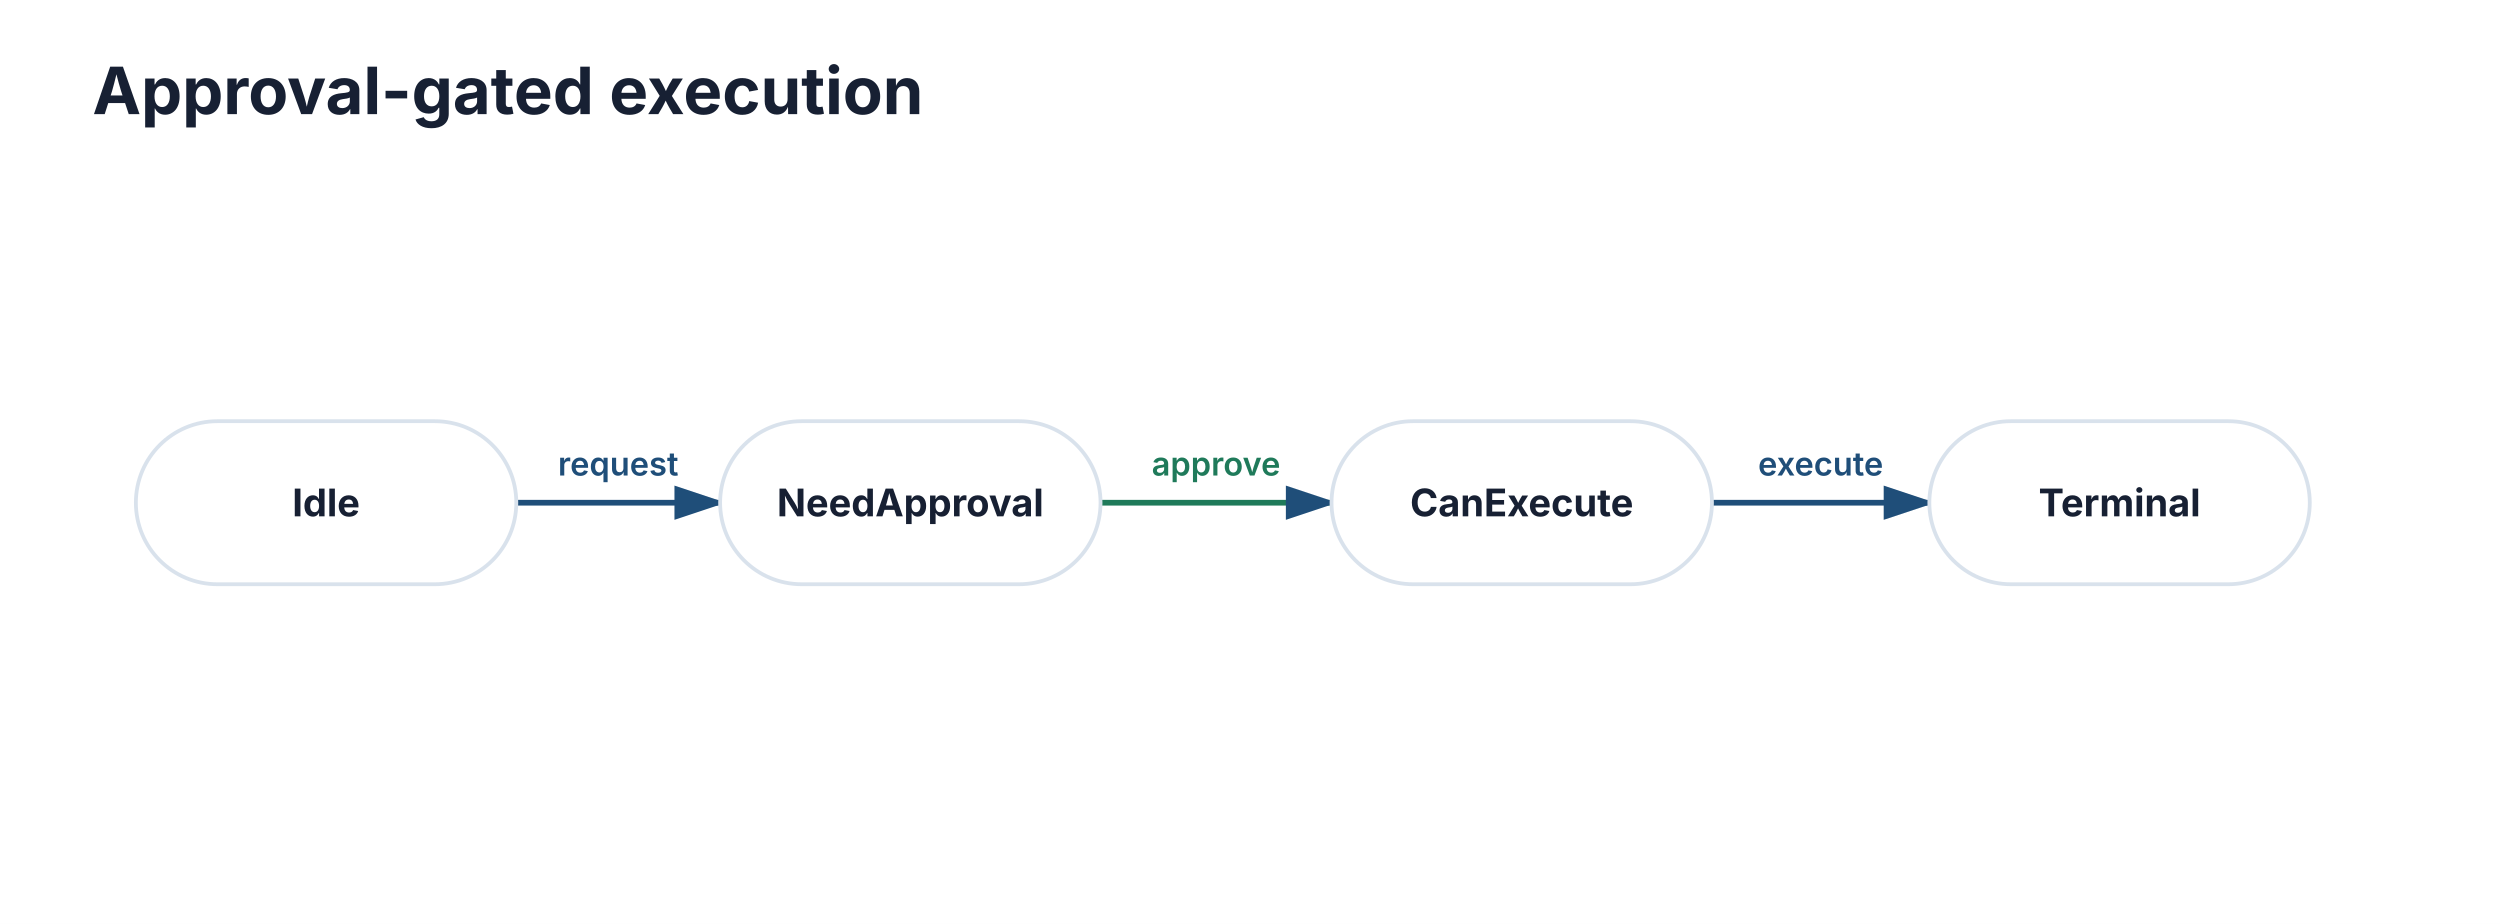
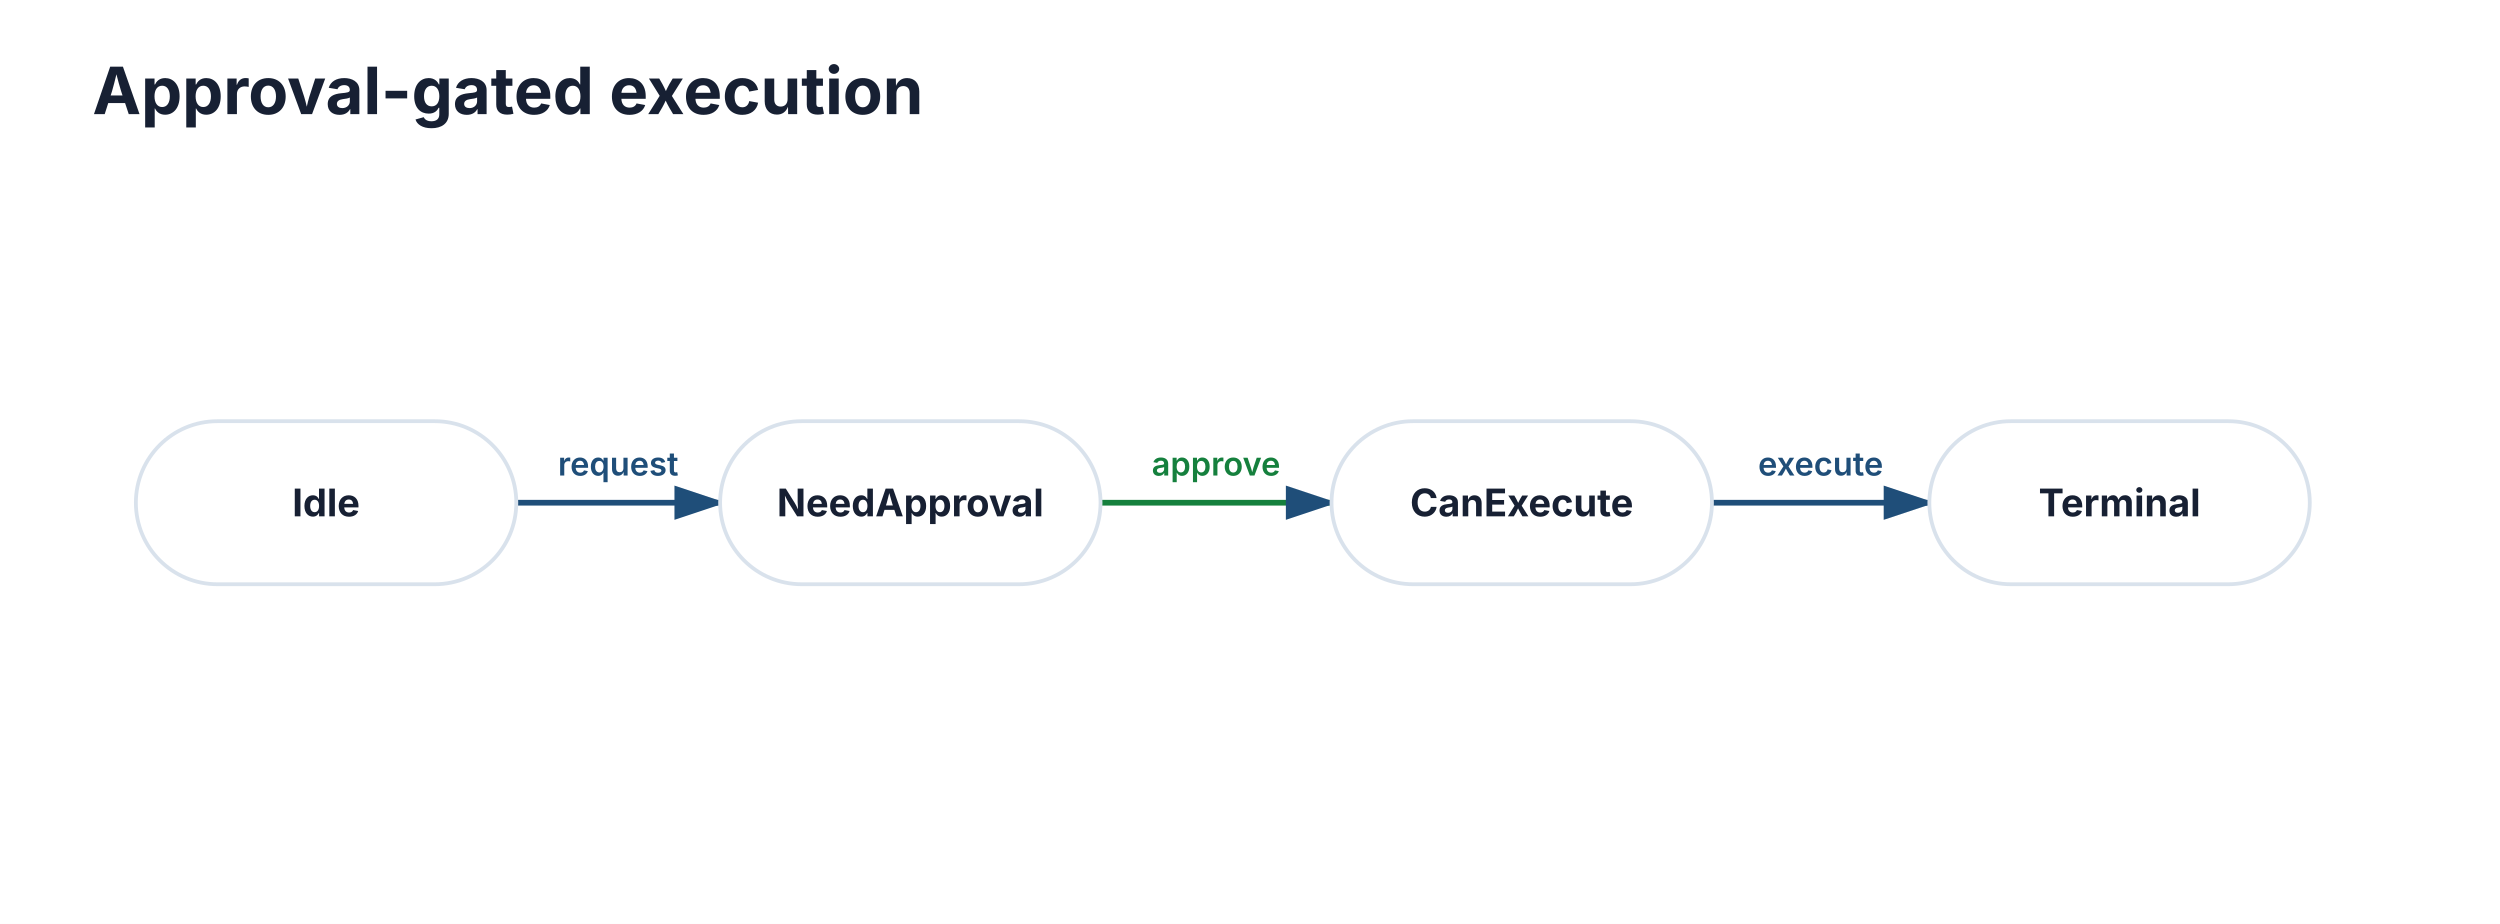
- <svg xmlns="http://www.w3.org/2000/svg" width="920" height="340" viewBox="0 0 920 340" role="img">
+ <svg xmlns="http://www.w3.org/2000/svg" width="920" height="340" viewBox="0 0 920 340" role="img" aria-labelledby="approval-fsm-title">
  <rect width="920" height="340" fill="white" />
  <text x="34.0" y="42.0" font-family="Inter, Segoe UI, Arial, sans-serif" font-size="24" font-weight="700" fill="#172033" text-anchor="start">Approval-gated execution</text>
  <marker id="arrow" markerWidth="10" markerHeight="10" refX="8" refY="3" orient="auto" markerUnits="strokeWidth">
    <path d="M0,0 L0,6 L9,3 z" fill="#1f4e79" />
  </marker>
  <line x1="190.0" y1="185.0" x2="265.0" y2="185.0" stroke="#1f4e79" stroke-width="2.1" marker-end="url(#arrow)" />
  <text x="227.5" y="175.0" font-family="Inter, Segoe UI, Arial, sans-serif" font-size="12" font-weight="600" fill="#1f4e79" text-anchor="middle">request</text>
  <marker id="arrow" markerWidth="10" markerHeight="10" refX="8" refY="3" orient="auto" markerUnits="strokeWidth">
-     <path d="M0,0 L0,6 L9,3 z" fill="#1f7a5a" />
+     <path d="M0,0 L0,6 L9,3 z" fill="#15803d" />
  </marker>
-   <line x1="405.0" y1="185.0" x2="490.0" y2="185.0" stroke="#1f7a5a" stroke-width="2.1" marker-end="url(#arrow)" />
-   <text x="447.5" y="175.0" font-family="Inter, Segoe UI, Arial, sans-serif" font-size="12" font-weight="600" fill="#1f7a5a" text-anchor="middle">approve</text>
+   <line x1="405.0" y1="185.0" x2="490.0" y2="185.0" stroke="#15803d" stroke-width="2.1" marker-end="url(#arrow)" />
+   <text x="447.5" y="175.0" font-family="Inter, Segoe UI, Arial, sans-serif" font-size="12" font-weight="600" fill="#15803d" text-anchor="middle">approve</text>
  <marker id="arrow" markerWidth="10" markerHeight="10" refX="8" refY="3" orient="auto" markerUnits="strokeWidth">
    <path d="M0,0 L0,6 L9,3 z" fill="#1f4e79" />
  </marker>
  <line x1="630.0" y1="185.0" x2="710.0" y2="185.0" stroke="#1f4e79" stroke-width="2.1" marker-end="url(#arrow)" />
  <text x="670.0" y="175.0" font-family="Inter, Segoe UI, Arial, sans-serif" font-size="12" font-weight="600" fill="#1f4e79" text-anchor="middle">execute</text>
  <rect x="50.0" y="155.0" width="140.0" height="60.0" rx="30" fill="white" stroke="#d9e2ec" stroke-width="1.4" />
  <text x="120.0" y="190.0" font-family="Inter, Segoe UI, Arial, sans-serif" font-size="14" font-weight="700" fill="#172033" text-anchor="middle">Idle</text>
  <rect x="265.0" y="155.0" width="140.0" height="60.0" rx="30" fill="white" stroke="#d9e2ec" stroke-width="1.4" />
  <text x="335.0" y="190.0" font-family="Inter, Segoe UI, Arial, sans-serif" font-size="14" font-weight="700" fill="#172033" text-anchor="middle">NeedApproval</text>
  <rect x="490.0" y="155.0" width="140.0" height="60.0" rx="30" fill="white" stroke="#d9e2ec" stroke-width="1.4" />
  <text x="560.0" y="190.0" font-family="Inter, Segoe UI, Arial, sans-serif" font-size="14" font-weight="700" fill="#172033" text-anchor="middle">CanExecute</text>
  <rect x="710.0" y="155.0" width="140.0" height="60.0" rx="30" fill="white" stroke="#d9e2ec" stroke-width="1.4" />
  <text x="780.0" y="190.0" font-family="Inter, Segoe UI, Arial, sans-serif" font-size="14" font-weight="700" fill="#172033" text-anchor="middle">Terminal</text>
</svg>
